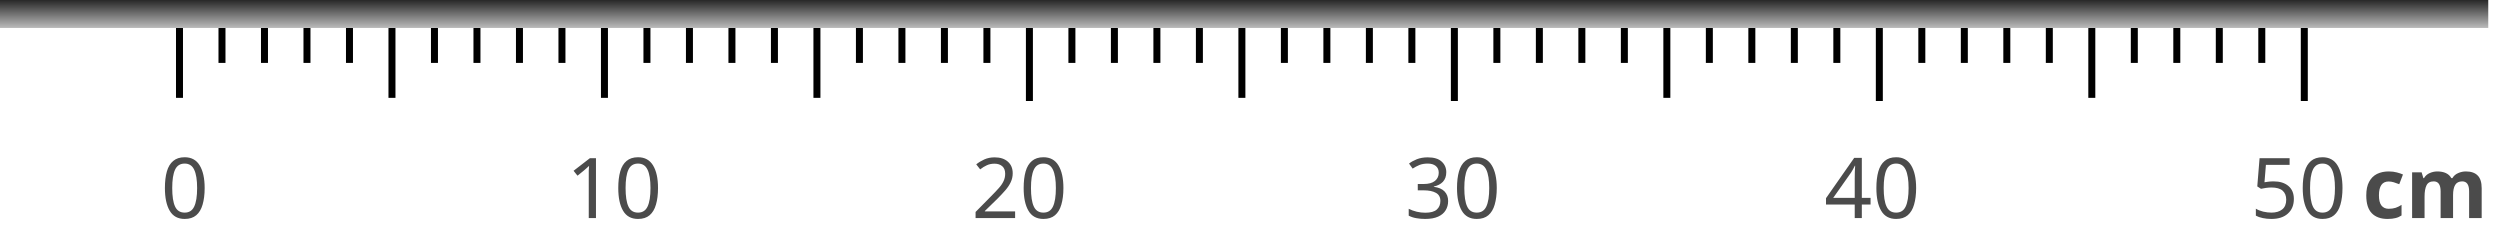
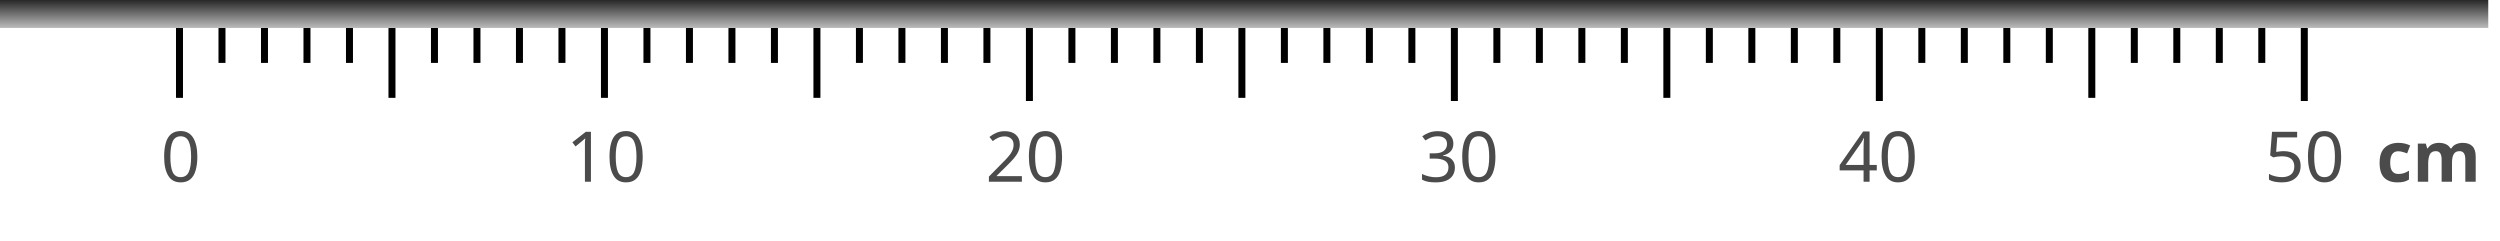
<svg xmlns="http://www.w3.org/2000/svg" viewBox="0 0 357.68 34.4">
  <defs>
-     <style>.cls-1{fill:none;stroke:#000;stroke-miterlimit:10;}.cls-2{fill:url(#linear-gradient);}.cls-3,.cls-4{font-size:12px;fill:#4b4b4b;}.cls-3{font-family:Montserrat-Regular, Montserrat;}.cls-4{font-family:Montserrat-Bold, Montserrat;font-weight:700;}</style>
+     <style>.cls-1{fill:none;stroke:#000;stroke-miterlimit:10;}.cls-2{fill:url(#linear-gradient);}.cls-3,.cls-4{font-size:10px;fill:#4b4b4b;}.cls-3{font-family:Montserrat-Regular, Montserrat;}.cls-4{font-family:Montserrat-Bold, Montserrat;font-weight:700;}</style>
    <linearGradient id="linear-gradient" x1="1141" y1="-587.86" x2="1141" y2="-580.92" gradientTransform="translate(-963 586)" gradientUnits="userSpaceOnUse">
      <stop offset="0" stop-color="#fff" />
      <stop offset="1" />
    </linearGradient>
  </defs>
  <g id="Layer_2" data-name="Layer 2">
    <g id="Portrait">
      <g id="page-01">
        <g id="Layer_26" data-name="Layer 26">
          <line class="cls-1" x1="25.68" y1="4" x2="25.68" y2="14" />
          <line class="cls-1" x1="31.76" y1="4" x2="31.76" y2="9" />
          <line class="cls-1" x1="37.84" y1="4" x2="37.84" y2="9" />
          <line class="cls-1" x1="43.92" y1="4" x2="43.92" y2="9" />
          <line class="cls-1" x1="50" y1="4" x2="50" y2="9" />
          <line class="cls-1" x1="56.08" y1="4" x2="56.08" y2="14" />
          <line class="cls-1" x1="62.16" y1="4" x2="62.16" y2="9" />
          <line class="cls-1" x1="68.24" y1="4" x2="68.24" y2="9" />
          <line class="cls-1" x1="74.32" y1="4" x2="74.32" y2="9" />
          <line class="cls-1" x1="80.4" y1="4" x2="80.4" y2="9" />
          <line class="cls-1" x1="92.56" y1="4" x2="92.56" y2="9" />
          <line class="cls-1" x1="98.64" y1="4" x2="98.64" y2="9" />
          <line class="cls-1" x1="104.72" y1="4" x2="104.72" y2="9" />
          <line class="cls-1" x1="110.8" y1="4" x2="110.8" y2="9" />
          <line class="cls-1" x1="116.88" y1="4" x2="116.88" y2="14" />
          <line class="cls-1" x1="122.96" y1="4" x2="122.96" y2="9" />
          <line class="cls-1" x1="129.04" y1="4" x2="129.04" y2="9" />
          <line class="cls-1" x1="135.12" y1="4" x2="135.12" y2="9" />
          <line class="cls-1" x1="141.2" y1="4" x2="141.2" y2="9" />
          <line class="cls-1" x1="153.36" y1="4" x2="153.36" y2="9" />
          <line class="cls-1" x1="159.44" y1="4" x2="159.44" y2="9" />
          <line class="cls-1" x1="165.52" y1="4" x2="165.52" y2="9" />
          <line class="cls-1" x1="171.6" y1="4" x2="171.6" y2="9" />
          <line class="cls-1" x1="177.68" y1="4" x2="177.68" y2="14" />
          <line class="cls-1" x1="183.76" y1="4" x2="183.76" y2="9" />
          <line class="cls-1" x1="189.84" y1="4" x2="189.84" y2="9" />
          <line class="cls-1" x1="195.92" y1="4" x2="195.92" y2="9" />
          <line class="cls-1" x1="202" y1="4" x2="202" y2="9" />
          <line class="cls-1" x1="214.16" y1="4" x2="214.16" y2="9" />
          <line class="cls-1" x1="220.24" y1="4" x2="220.24" y2="9" />
          <line class="cls-1" x1="226.32" y1="4" x2="226.32" y2="9" />
          <line class="cls-1" x1="232.4" y1="4" x2="232.4" y2="9" />
          <line class="cls-1" x1="238.48" y1="4" x2="238.48" y2="14" />
          <line class="cls-1" x1="244.56" y1="4" x2="244.56" y2="9" />
          <line class="cls-1" x1="250.64" y1="4" x2="250.64" y2="9" />
          <line class="cls-1" x1="256.72" y1="4" x2="256.72" y2="9" />
          <line class="cls-1" x1="262.8" y1="4" x2="262.8" y2="9" />
          <line class="cls-1" x1="274.96" y1="4" x2="274.96" y2="9" />
          <line class="cls-1" x1="281.04" y1="4" x2="281.04" y2="9" />
          <line class="cls-1" x1="287.12" y1="4" x2="287.12" y2="9" />
          <line class="cls-1" x1="293.2" y1="4" x2="293.2" y2="9" />
          <line class="cls-1" x1="299.28" y1="4" x2="299.28" y2="14" />
          <line class="cls-1" x1="305.36" y1="4" x2="305.36" y2="9" />
          <line class="cls-1" x1="311.44" y1="4" x2="311.44" y2="9" />
          <line class="cls-1" x1="317.52" y1="4" x2="317.52" y2="9" />
          <line class="cls-1" x1="323.6" y1="4" x2="323.6" y2="9" />
          <line class="cls-1" x1="86.48" y1="4" x2="86.48" y2="14" />
          <line class="cls-1" x1="147.28" y1="4" x2="147.28" y2="14.45" />
          <line class="cls-1" x1="208.08" y1="4" x2="208.08" y2="14.45" />
          <line class="cls-1" x1="268.88" y1="4" x2="268.88" y2="14.45" />
          <line class="cls-1" x1="329.68" y1="4" x2="329.68" y2="14.45" />
          <rect class="cls-2" width="356" height="4" transform="translate(356 4) rotate(180)" />
        </g>
-         <text class="cls-3" transform="translate(23 31.2)">0</text>
-         <text class="cls-3" transform="translate(81 31.2)">10</text>
-         <text class="cls-3" transform="translate(139 31.2)">20</text>
-         <text class="cls-3" transform="translate(201 31.2)">30</text>
-         <text class="cls-3" transform="translate(261 31.2)">40</text>
-         <text class="cls-3" transform="translate(322 31.2)">50</text>
-         <text class="cls-4" transform="translate(338 31.2)">cm</text>
+         <text class="cls-3" transform="translate(23 26)">0</text>
+         <text class="cls-3" transform="translate(81 26)">10</text>
+         <text class="cls-3" transform="translate(141 26)">20</text>
+         <text class="cls-3" transform="translate(203 26)">30</text>
+         <text class="cls-3" transform="translate(263 26)">40</text>
+         <text class="cls-3" transform="translate(324 26)">50</text>
+         <text class="cls-4" transform="translate(340 26)">cm</text>
      </g>
    </g>
  </g>
</svg>
